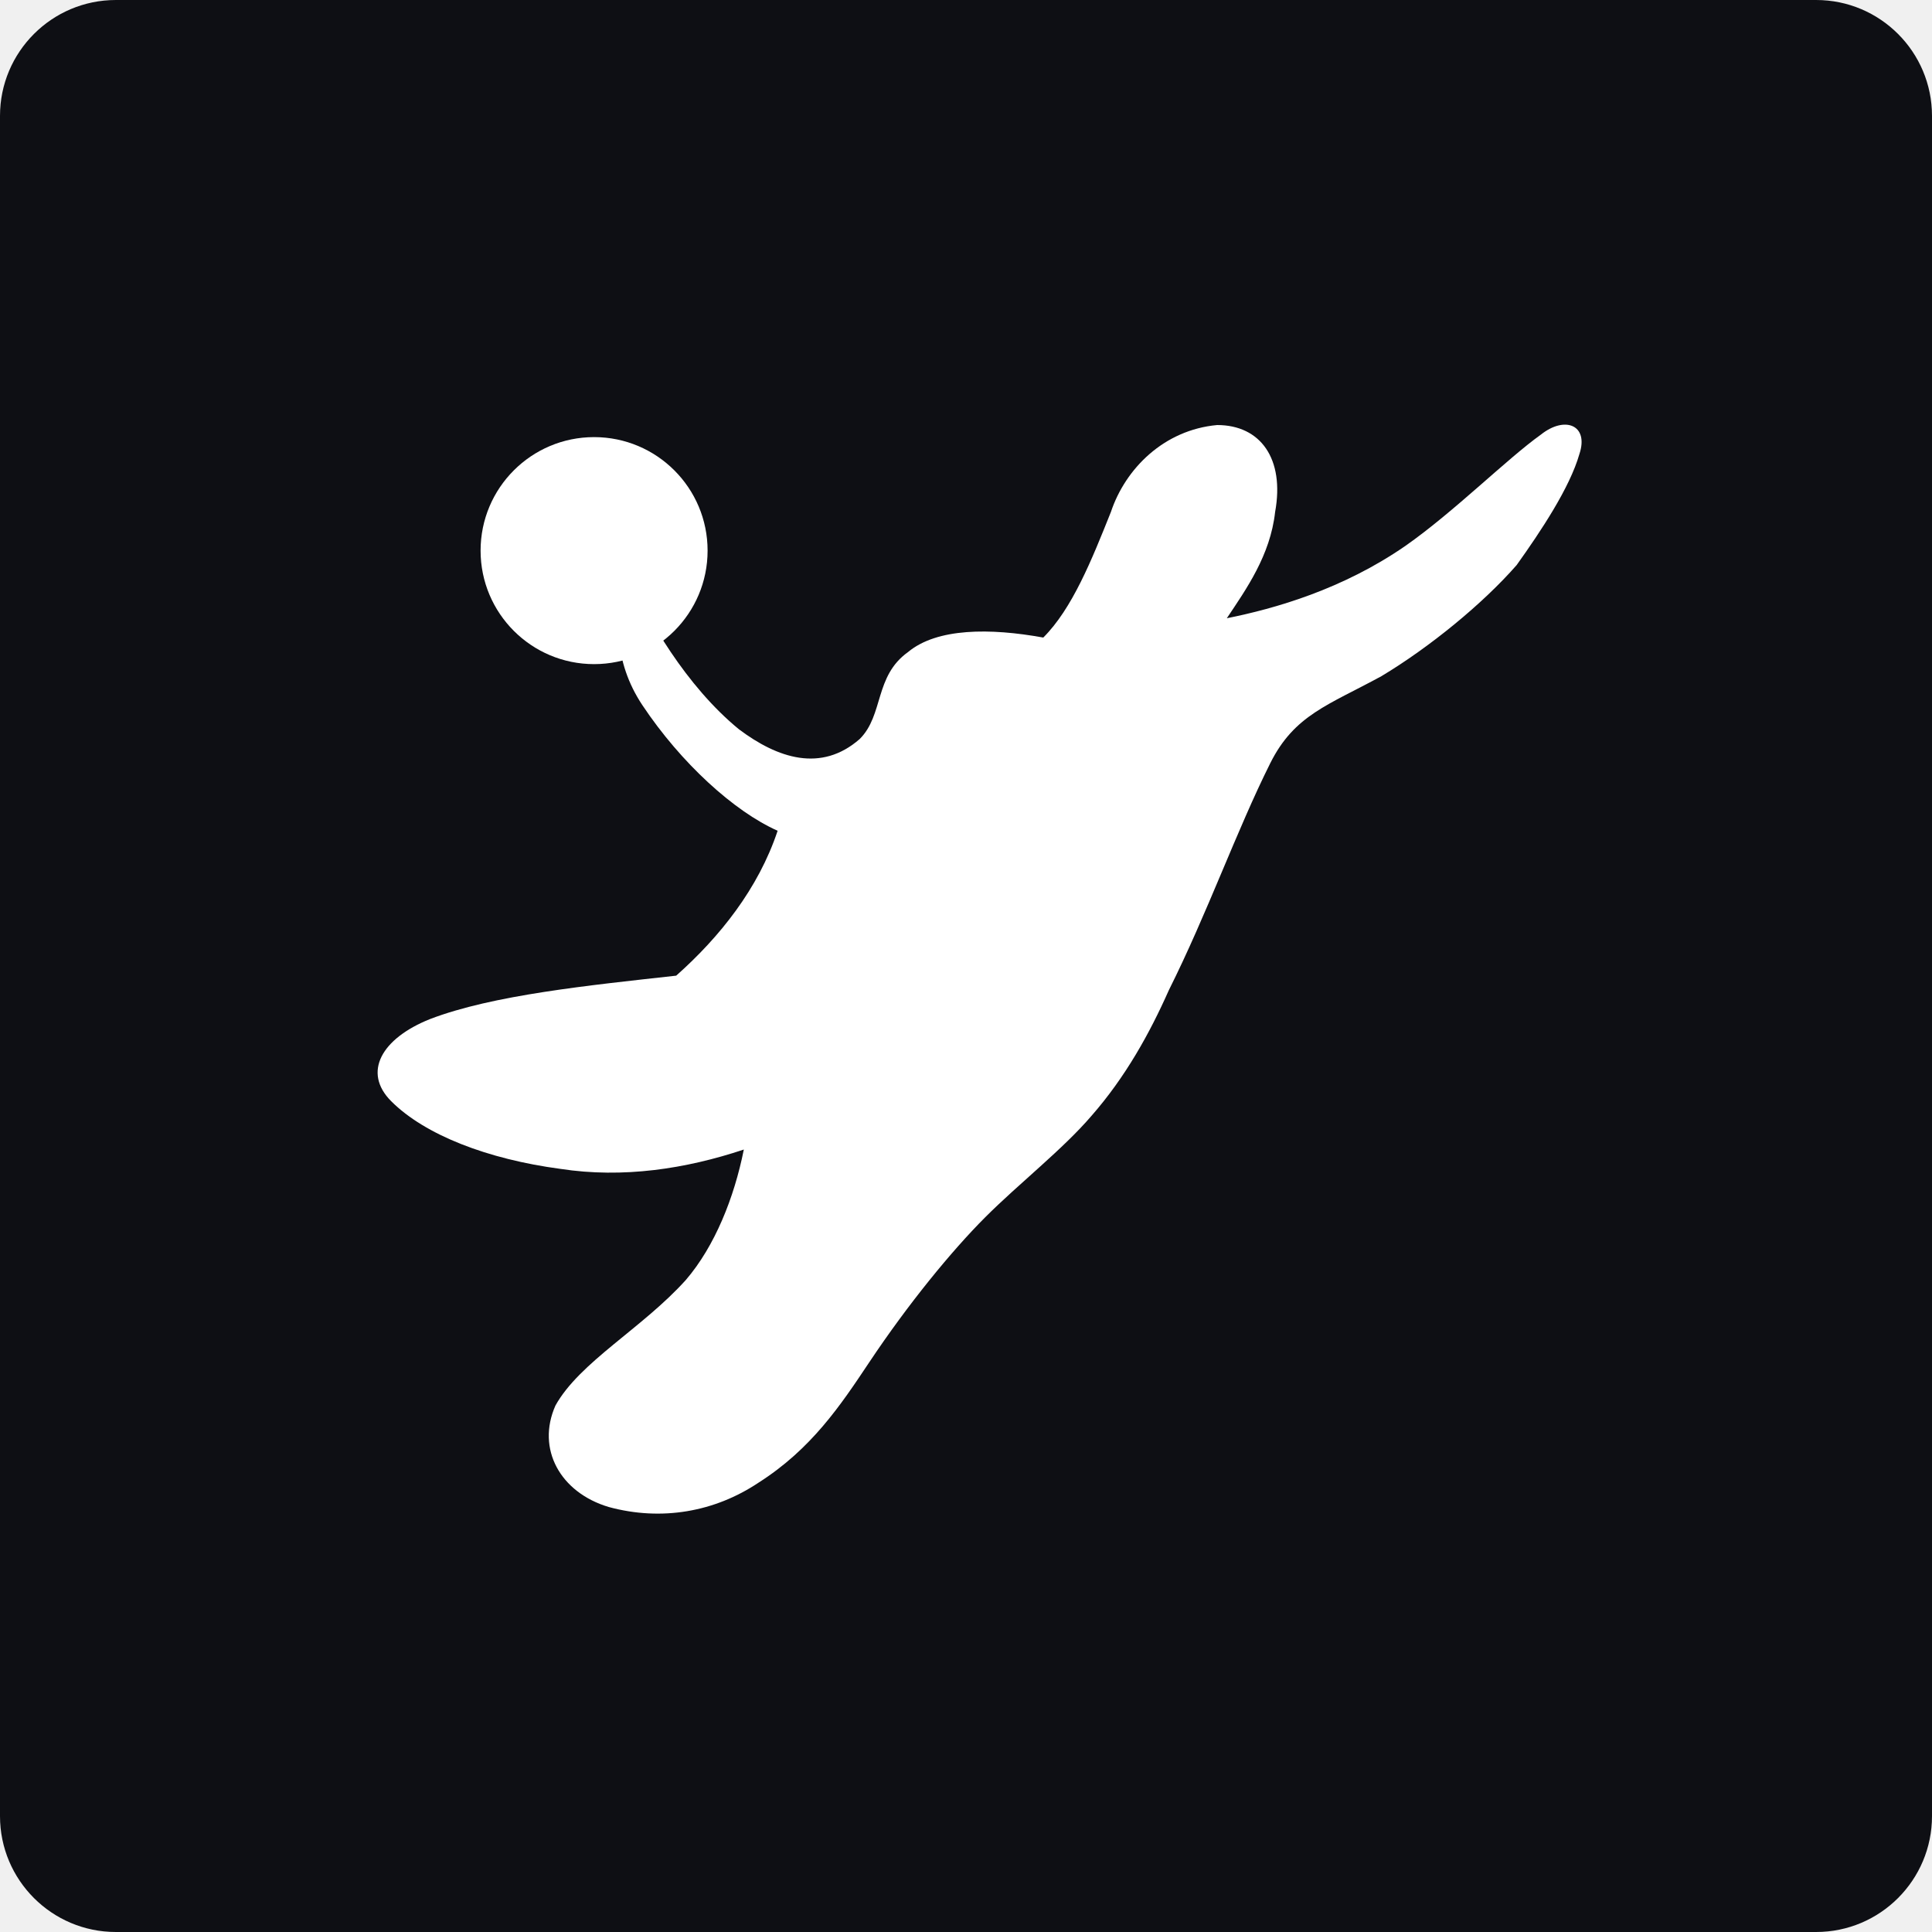
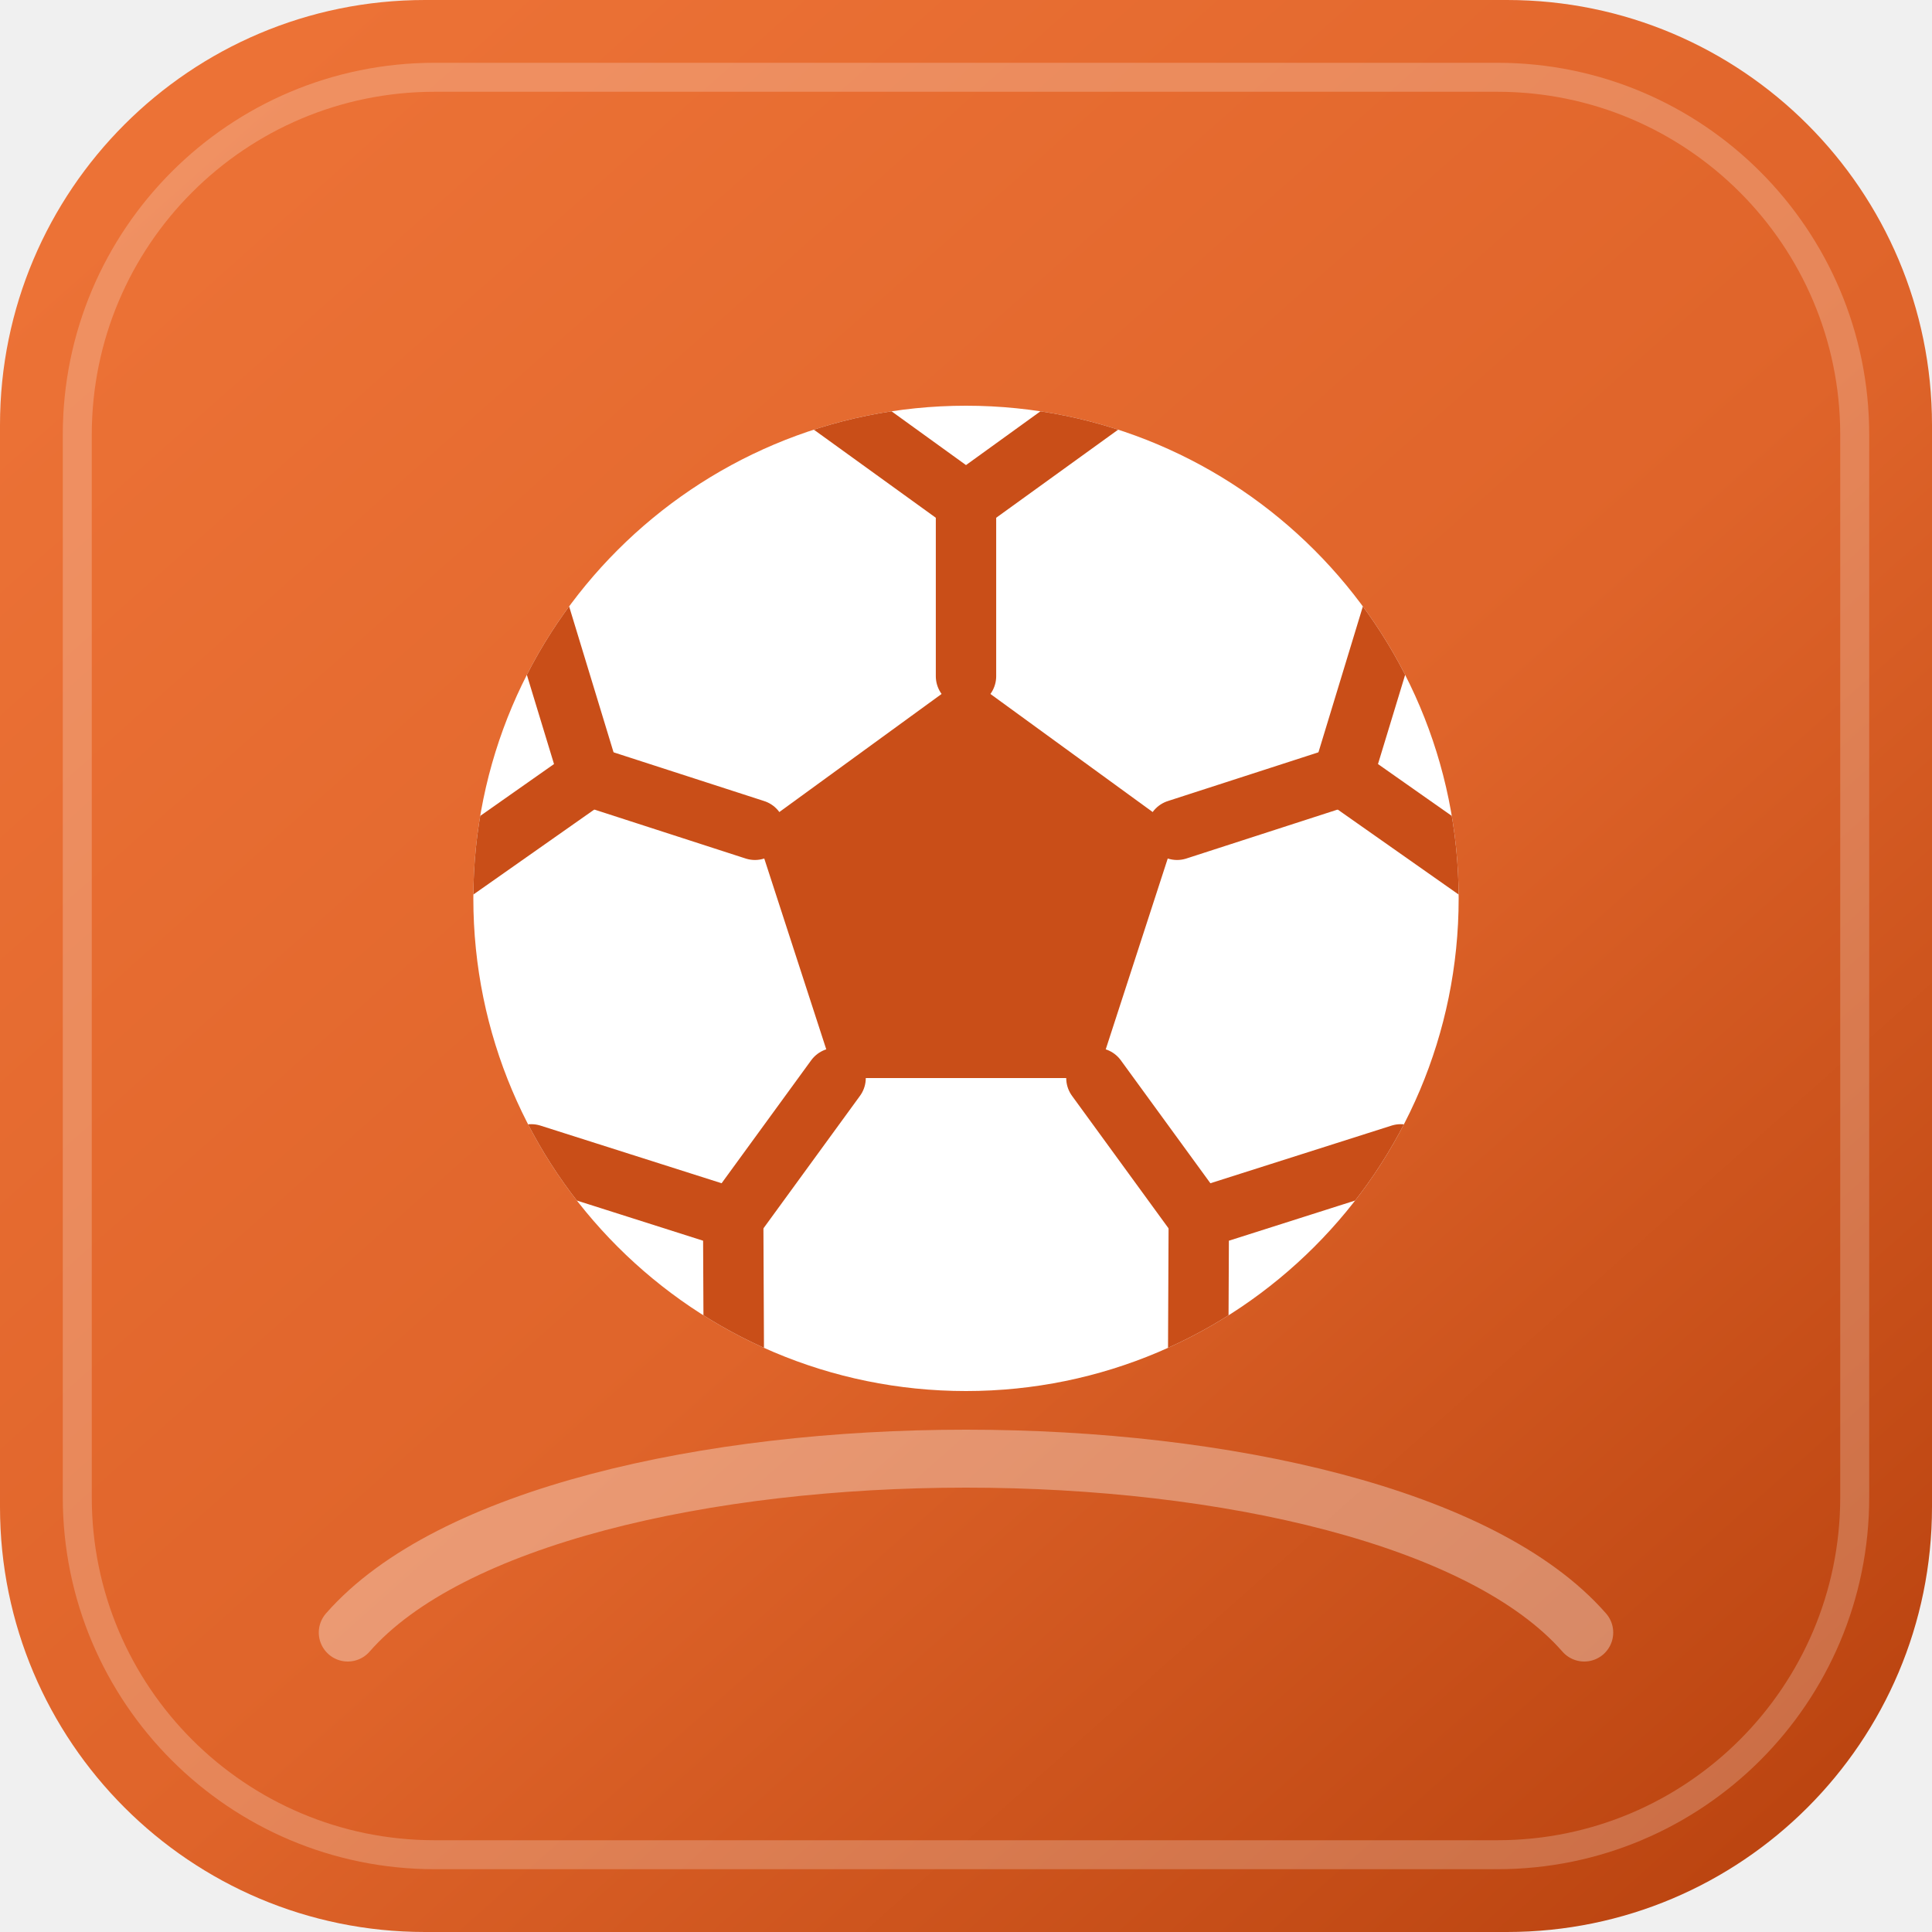
- <svg xmlns="http://www.w3.org/2000/svg" viewBox="0 0 400 400" width="400" height="400">
-   <rect width="400" height="400" rx="24" fill="#0e0f14" />
-   <g fill="#ffffff" fill-rule="evenodd">
-     <circle cx="123" cy="114" r="23.5" />
-     <path d="       M 130 119       C 134 128 142 142 153 151       C 161 157 170 160 178 153       C 183 148 181 140 188 135       C 194 130 205 130 216 132       C 222 126 226 116 230 106       C 233 97 241 89 252 88       C 261 88 266 95 264 106       C 263 115 258 122 254 128       C 264 126 278 122 291 113       C 301 106 312 95 319 90       C 324 86 329 88 327 94       C 325 101 319 110 314 117       C 307 125 296 134 286 140       C 275 146 268 148 263 158       C 256 172 250 189 242 205       C 238 214 233 223 226 231       C 220 238 211 245 204 252       C 197 259 188 270 180 282       C 174 291 168 300 157 307       C 148 313 137 315 126 312       C 116 309 111 300 115 291       C 120 282 133 275 142 265       C 148 258 152 248 154 238       C 142 242 129 244 116 242       C 101 240 88 235 81 228       C 75 222 79 215 89 211       C 102 206 122 204 140 202       C 149 194 157 184 161 172       C 152 168 141 158 133 146       C 127 137 127 127 130 119       Z     " />
+ <svg xmlns="http://www.w3.org/2000/svg" viewBox="0 0 400 400" fill="none">
+   <defs>
+     <linearGradient id="hms-bg" x1="40" y1="24" x2="360" y2="384" gradientUnits="userSpaceOnUse">
+       <stop offset="0%" stop-color="#EC7236" />
+       <stop offset="55%" stop-color="#DF642A" />
+       <stop offset="100%" stop-color="#BC4511" />
+     </linearGradient>
+     <clipPath id="hms-ball">
+       <circle cx="200" cy="186" r="102" />
+     </clipPath>
+   </defs>
+   <rect width="400" height="400" rx="88" fill="url(#hms-bg)" />
+   <rect x="16" y="16" width="368" height="368" rx="74" stroke="#FFFFFF" stroke-opacity="0.22" stroke-width="6" />
+   <path d="M 72 338 C 114 290 286 290 328 338" stroke="#FFFFFF" stroke-opacity="0.34" stroke-width="12" stroke-linecap="round" />
+   <circle cx="200" cy="186" r="102" fill="#FFFFFF" />
+   <g clip-path="url(#hms-ball)">
+     <polygon points="200,140 243.7,171.8 227,223.2 173,223.2 156.3,171.8" fill="#C94E18" />
+     <g stroke="#C94E18" stroke-width="12.5" stroke-linecap="round" stroke-linejoin="round" fill="none">
+       <line x1="200" y1="140" x2="200" y2="104" />
+       <polyline points="164,78 200,104 236,78" />
+       <line x1="243.7" y1="171.8" x2="278" y2="160.7" />
+       <polyline points="291,118 278,160.7 314,186" />
+       <line x1="227" y1="223.2" x2="248.2" y2="252.3" />
+       <polyline points="290,239 248.2,252.3 248,296" />
+       <line x1="173" y1="223.2" x2="151.8" y2="252.3" />
+       <polyline points="152,296 151.8,252.3 110,239" />
+       <line x1="156.3" y1="171.8" x2="122" y2="160.7" />
+       <polyline points="86,186 122,160.7 109,118" />
+     </g>
  </g>
</svg>
